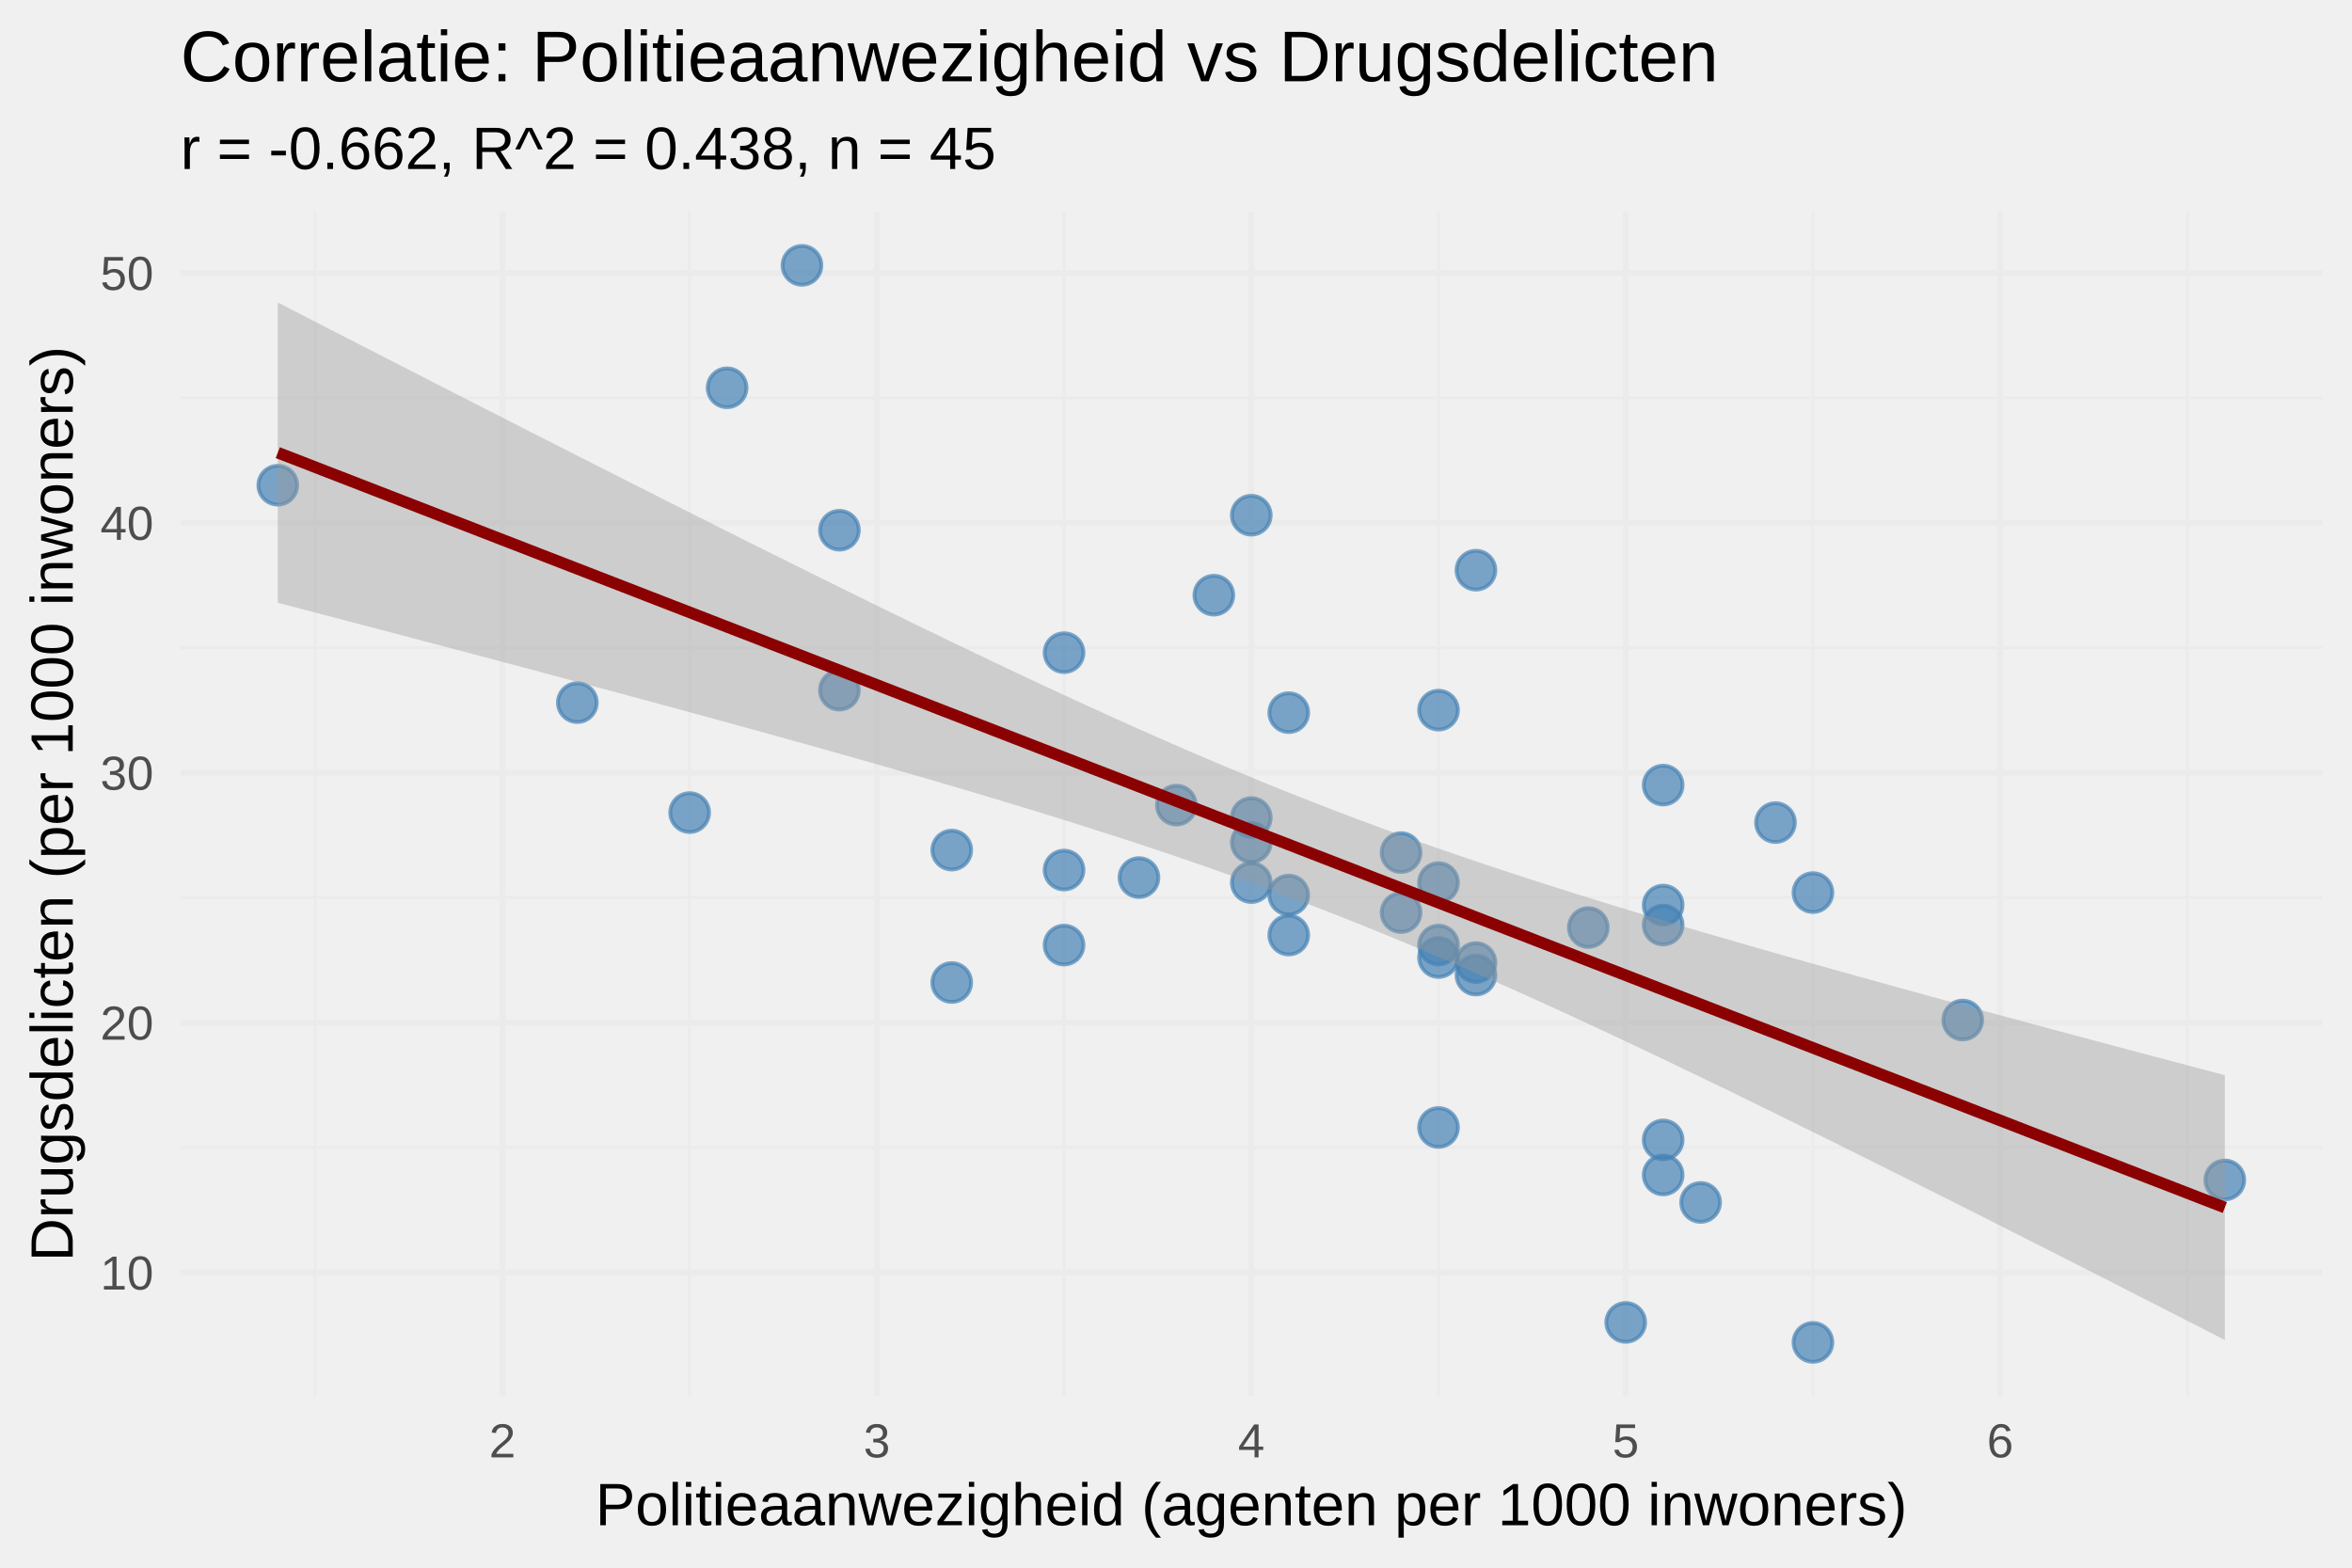
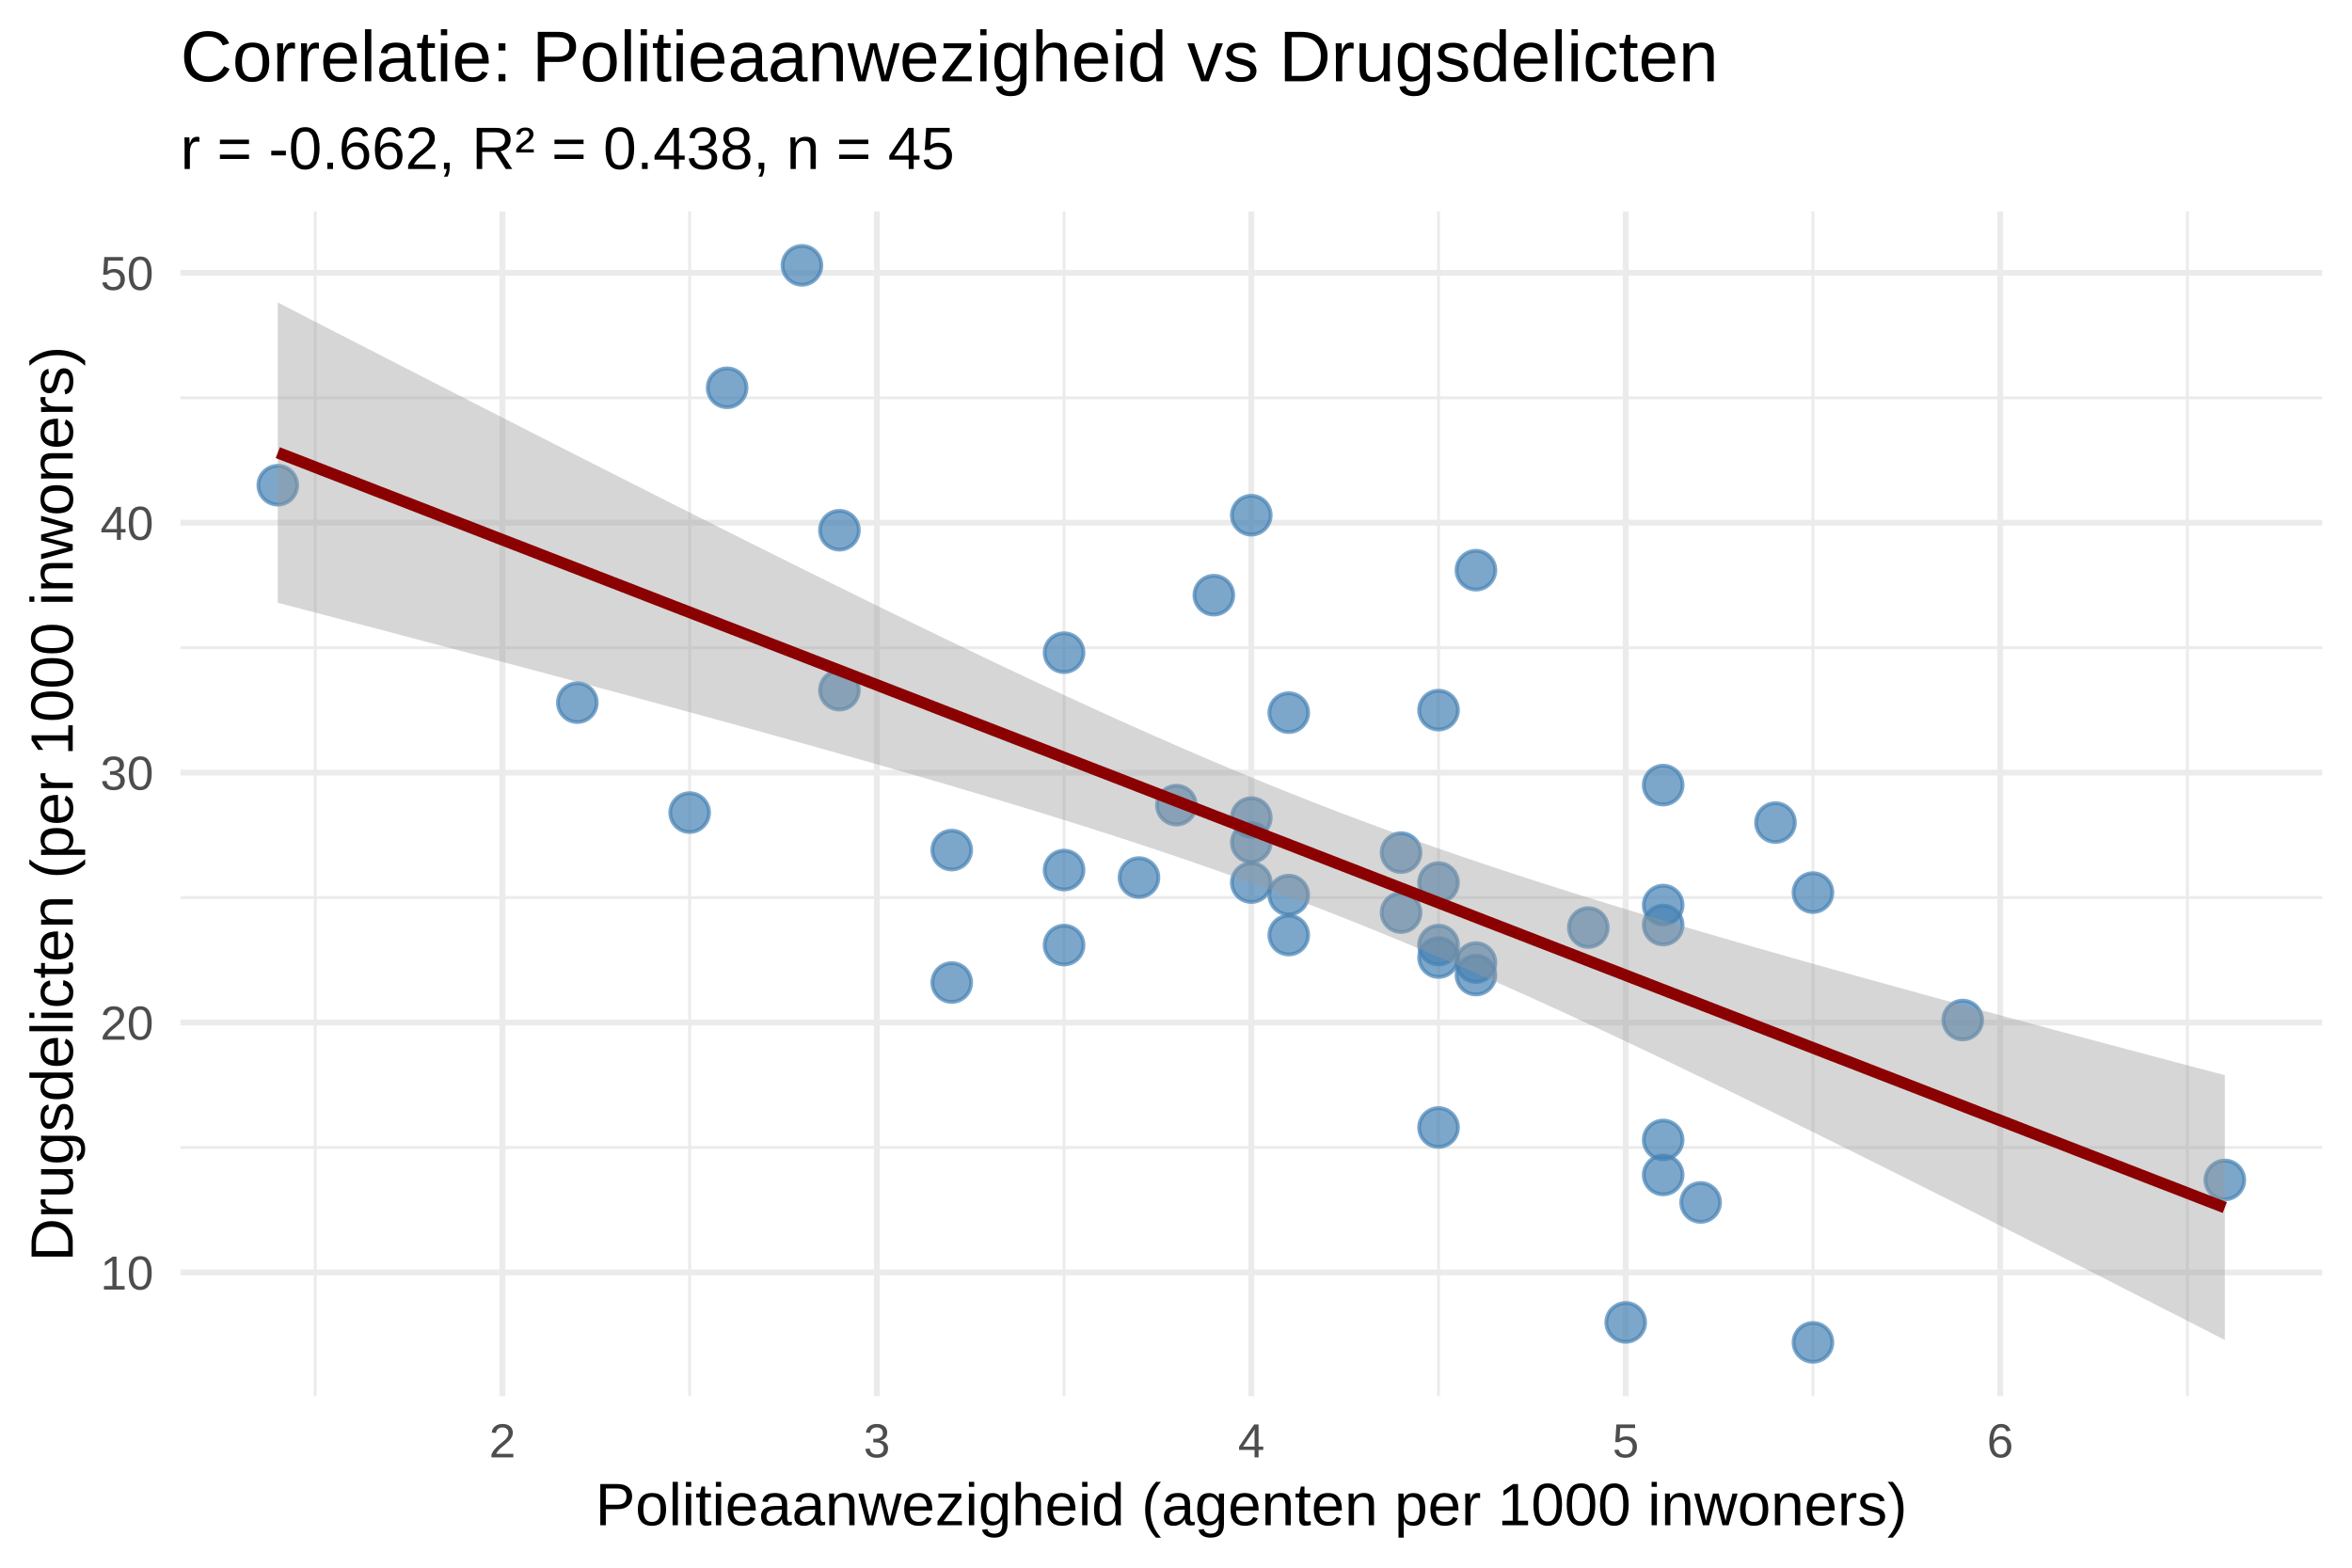
<svg xmlns="http://www.w3.org/2000/svg" class="svglite" width="432.00pt" height="288.00pt" viewBox="0 0 432.00 288.00">
  <defs>
    <style type="text/css">
    .svglite line, .svglite polyline, .svglite polygon, .svglite path, .svglite rect, .svglite circle {
      fill: none;
      stroke: #000000;
      stroke-linecap: round;
      stroke-linejoin: round;
      stroke-miterlimit: 10.00;
    }
    .svglite text {
      white-space: pre;
    }
  </style>
  </defs>
-   <rect width="100%" height="100%" style="stroke: none; fill: none;" />
+   <rect width="100%" height="100%" style="stroke: none; fill: #FFFFFF;" />
  <defs>
    <clipPath id="cpMC4wMHw0MzIuMDB8MC4wMHwyODguMDA=">
      <rect x="0.00" y="0.00" width="432.00" height="288.00" />
    </clipPath>
  </defs>
  <g clip-path="url(#cpMC4wMHw0MzIuMDB8MC4wMHwyODguMDA=)">
- </g>
+     <rect x="0.00" y="0.00" width="432.00" height="288.00" style="stroke-width: 1.07; stroke: none; fill: #FFFFFF;" />
+   </g>
  <defs>
    <clipPath id="cpMzMuMTR8NDI2LjUyfDM4Ljg1fDI1Ni41MA==">
      <rect x="33.14" y="38.85" width="393.38" height="217.65" />
    </clipPath>
  </defs>
  <g clip-path="url(#cpMzMuMTR8NDI2LjUyfDM4Ljg1fDI1Ni41MA==)">
+     <rect x="33.14" y="38.85" width="393.38" height="217.65" style="stroke-width: 1.07; stroke: none; fill: #FFFFFF;" />
    <polyline points="33.14,210.80 426.52,210.80 " style="stroke-width: 0.53; stroke: #EBEBEB; stroke-linecap: butt;" />
    <polyline points="33.14,164.89 426.52,164.89 " style="stroke-width: 0.53; stroke: #EBEBEB; stroke-linecap: butt;" />
    <polyline points="33.14,118.99 426.52,118.99 " style="stroke-width: 0.53; stroke: #EBEBEB; stroke-linecap: butt;" />
    <polyline points="33.14,73.08 426.52,73.08 " style="stroke-width: 0.53; stroke: #EBEBEB; stroke-linecap: butt;" />
    <polyline points="57.90,256.50 57.90,38.85 " style="stroke-width: 0.53; stroke: #EBEBEB; stroke-linecap: butt;" />
    <polyline points="126.67,256.50 126.67,38.85 " style="stroke-width: 0.53; stroke: #EBEBEB; stroke-linecap: butt;" />
    <polyline points="195.44,256.50 195.44,38.85 " style="stroke-width: 0.53; stroke: #EBEBEB; stroke-linecap: butt;" />
    <polyline points="264.22,256.50 264.22,38.85 " style="stroke-width: 0.53; stroke: #EBEBEB; stroke-linecap: butt;" />
    <polyline points="332.99,256.50 332.99,38.85 " style="stroke-width: 0.53; stroke: #EBEBEB; stroke-linecap: butt;" />
    <polyline points="401.76,256.50 401.76,38.85 " style="stroke-width: 0.53; stroke: #EBEBEB; stroke-linecap: butt;" />
    <polyline points="33.14,233.76 426.52,233.76 " style="stroke-width: 1.07; stroke: #EBEBEB; stroke-linecap: butt;" />
    <polyline points="33.14,187.85 426.52,187.85 " style="stroke-width: 1.07; stroke: #EBEBEB; stroke-linecap: butt;" />
    <polyline points="33.14,141.94 426.52,141.94 " style="stroke-width: 1.07; stroke: #EBEBEB; stroke-linecap: butt;" />
    <polyline points="33.14,96.03 426.52,96.03 " style="stroke-width: 1.07; stroke: #EBEBEB; stroke-linecap: butt;" />
    <polyline points="33.14,50.12 426.52,50.12 " style="stroke-width: 1.07; stroke: #EBEBEB; stroke-linecap: butt;" />
    <polyline points="92.28,256.50 92.28,38.85 " style="stroke-width: 1.07; stroke: #EBEBEB; stroke-linecap: butt;" />
    <polyline points="161.06,256.50 161.06,38.85 " style="stroke-width: 1.07; stroke: #EBEBEB; stroke-linecap: butt;" />
    <polyline points="229.83,256.50 229.83,38.85 " style="stroke-width: 1.07; stroke: #EBEBEB; stroke-linecap: butt;" />
    <polyline points="298.60,256.50 298.60,38.85 " style="stroke-width: 1.07; stroke: #EBEBEB; stroke-linecap: butt;" />
    <polyline points="367.38,256.50 367.38,38.85 " style="stroke-width: 1.07; stroke: #EBEBEB; stroke-linecap: butt;" />
    <circle cx="174.81" cy="180.50" r="3.56" style="stroke-width: 0.71; stroke: #4682B4; stroke-opacity: 0.70; fill: #4682B4; fill-opacity: 0.70;" />
    <circle cx="312.36" cy="220.90" r="3.56" style="stroke-width: 0.71; stroke: #4682B4; stroke-opacity: 0.70; fill: #4682B4; fill-opacity: 0.70;" />
    <circle cx="271.09" cy="176.83" r="3.56" style="stroke-width: 0.71; stroke: #4682B4; stroke-opacity: 0.70; fill: #4682B4; fill-opacity: 0.70;" />
    <circle cx="229.83" cy="150.20" r="3.56" style="stroke-width: 0.71; stroke: #4682B4; stroke-opacity: 0.70; fill: #4682B4; fill-opacity: 0.70;" />
    <circle cx="305.48" cy="215.85" r="3.56" style="stroke-width: 0.71; stroke: #4682B4; stroke-opacity: 0.70; fill: #4682B4; fill-opacity: 0.70;" />
    <circle cx="271.09" cy="104.75" r="3.56" style="stroke-width: 0.71; stroke: #4682B4; stroke-opacity: 0.70; fill: #4682B4; fill-opacity: 0.70;" />
    <circle cx="209.20" cy="161.22" r="3.56" style="stroke-width: 0.71; stroke: #4682B4; stroke-opacity: 0.70; fill: #4682B4; fill-opacity: 0.70;" />
    <circle cx="264.22" cy="173.62" r="3.56" style="stroke-width: 0.71; stroke: #4682B4; stroke-opacity: 0.70; fill: #4682B4; fill-opacity: 0.70;" />
    <circle cx="291.73" cy="170.40" r="3.56" style="stroke-width: 0.71; stroke: #4682B4; stroke-opacity: 0.70; fill: #4682B4; fill-opacity: 0.70;" />
    <circle cx="271.09" cy="179.13" r="3.56" style="stroke-width: 0.71; stroke: #4682B4; stroke-opacity: 0.70; fill: #4682B4; fill-opacity: 0.70;" />
    <circle cx="195.44" cy="159.84" r="3.56" style="stroke-width: 0.71; stroke: #4682B4; stroke-opacity: 0.70; fill: #4682B4; fill-opacity: 0.70;" />
    <circle cx="305.48" cy="166.27" r="3.56" style="stroke-width: 0.71; stroke: #4682B4; stroke-opacity: 0.70; fill: #4682B4; fill-opacity: 0.70;" />
    <circle cx="332.99" cy="163.98" r="3.56" style="stroke-width: 0.71; stroke: #4682B4; stroke-opacity: 0.70; fill: #4682B4; fill-opacity: 0.70;" />
    <circle cx="264.22" cy="175.91" r="3.56" style="stroke-width: 0.71; stroke: #4682B4; stroke-opacity: 0.70; fill: #4682B4; fill-opacity: 0.70;" />
    <circle cx="257.34" cy="156.63" r="3.56" style="stroke-width: 0.71; stroke: #4682B4; stroke-opacity: 0.70; fill: #4682B4; fill-opacity: 0.70;" />
    <circle cx="236.71" cy="164.43" r="3.56" style="stroke-width: 0.71; stroke: #4682B4; stroke-opacity: 0.70; fill: #4682B4; fill-opacity: 0.70;" />
    <circle cx="408.64" cy="216.77" r="3.56" style="stroke-width: 0.71; stroke: #4682B4; stroke-opacity: 0.70; fill: #4682B4; fill-opacity: 0.70;" />
    <circle cx="264.22" cy="207.13" r="3.56" style="stroke-width: 0.71; stroke: #4682B4; stroke-opacity: 0.70; fill: #4682B4; fill-opacity: 0.70;" />
    <circle cx="229.83" cy="94.65" r="3.56" style="stroke-width: 0.71; stroke: #4682B4; stroke-opacity: 0.70; fill: #4682B4; fill-opacity: 0.70;" />
    <circle cx="51.02" cy="89.14" r="3.56" style="stroke-width: 0.71; stroke: #4682B4; stroke-opacity: 0.70; fill: #4682B4; fill-opacity: 0.70;" />
    <circle cx="126.67" cy="149.28" r="3.56" style="stroke-width: 0.71; stroke: #4682B4; stroke-opacity: 0.70; fill: #4682B4; fill-opacity: 0.70;" />
    <circle cx="236.71" cy="171.78" r="3.56" style="stroke-width: 0.71; stroke: #4682B4; stroke-opacity: 0.70; fill: #4682B4; fill-opacity: 0.70;" />
    <circle cx="257.34" cy="167.65" r="3.56" style="stroke-width: 0.71; stroke: #4682B4; stroke-opacity: 0.70; fill: #4682B4; fill-opacity: 0.70;" />
    <circle cx="264.22" cy="130.46" r="3.56" style="stroke-width: 0.71; stroke: #4682B4; stroke-opacity: 0.70; fill: #4682B4; fill-opacity: 0.70;" />
    <circle cx="305.48" cy="169.94" r="3.56" style="stroke-width: 0.71; stroke: #4682B4; stroke-opacity: 0.70; fill: #4682B4; fill-opacity: 0.70;" />
    <circle cx="229.83" cy="154.79" r="3.56" style="stroke-width: 0.71; stroke: #4682B4; stroke-opacity: 0.70; fill: #4682B4; fill-opacity: 0.70;" />
    <circle cx="332.99" cy="246.61" r="3.56" style="stroke-width: 0.71; stroke: #4682B4; stroke-opacity: 0.70; fill: #4682B4; fill-opacity: 0.70;" />
    <circle cx="174.81" cy="156.17" r="3.56" style="stroke-width: 0.71; stroke: #4682B4; stroke-opacity: 0.70; fill: #4682B4; fill-opacity: 0.70;" />
    <circle cx="154.18" cy="126.79" r="3.56" style="stroke-width: 0.71; stroke: #4682B4; stroke-opacity: 0.70; fill: #4682B4; fill-opacity: 0.70;" />
    <circle cx="147.30" cy="48.75" r="3.56" style="stroke-width: 0.71; stroke: #4682B4; stroke-opacity: 0.70; fill: #4682B4; fill-opacity: 0.70;" />
    <circle cx="298.60" cy="242.94" r="3.56" style="stroke-width: 0.71; stroke: #4682B4; stroke-opacity: 0.70; fill: #4682B4; fill-opacity: 0.70;" />
    <circle cx="236.71" cy="130.92" r="3.56" style="stroke-width: 0.71; stroke: #4682B4; stroke-opacity: 0.70; fill: #4682B4; fill-opacity: 0.70;" />
    <circle cx="305.48" cy="209.42" r="3.56" style="stroke-width: 0.71; stroke: #4682B4; stroke-opacity: 0.70; fill: #4682B4; fill-opacity: 0.70;" />
    <circle cx="222.95" cy="109.34" r="3.56" style="stroke-width: 0.71; stroke: #4682B4; stroke-opacity: 0.70; fill: #4682B4; fill-opacity: 0.70;" />
    <circle cx="195.44" cy="173.62" r="3.56" style="stroke-width: 0.71; stroke: #4682B4; stroke-opacity: 0.70; fill: #4682B4; fill-opacity: 0.70;" />
    <circle cx="216.07" cy="147.91" r="3.56" style="stroke-width: 0.71; stroke: #4682B4; stroke-opacity: 0.70; fill: #4682B4; fill-opacity: 0.70;" />
    <circle cx="106.04" cy="129.08" r="3.56" style="stroke-width: 0.71; stroke: #4682B4; stroke-opacity: 0.70; fill: #4682B4; fill-opacity: 0.70;" />
    <circle cx="154.18" cy="97.41" r="3.56" style="stroke-width: 0.71; stroke: #4682B4; stroke-opacity: 0.70; fill: #4682B4; fill-opacity: 0.70;" />
    <circle cx="133.55" cy="71.24" r="3.56" style="stroke-width: 0.71; stroke: #4682B4; stroke-opacity: 0.70; fill: #4682B4; fill-opacity: 0.70;" />
    <circle cx="326.11" cy="151.12" r="3.56" style="stroke-width: 0.71; stroke: #4682B4; stroke-opacity: 0.70; fill: #4682B4; fill-opacity: 0.70;" />
    <circle cx="195.44" cy="119.90" r="3.56" style="stroke-width: 0.71; stroke: #4682B4; stroke-opacity: 0.70; fill: #4682B4; fill-opacity: 0.70;" />
    <circle cx="305.48" cy="144.23" r="3.56" style="stroke-width: 0.71; stroke: #4682B4; stroke-opacity: 0.70; fill: #4682B4; fill-opacity: 0.70;" />
    <circle cx="360.50" cy="187.39" r="3.56" style="stroke-width: 0.71; stroke: #4682B4; stroke-opacity: 0.70; fill: #4682B4; fill-opacity: 0.70;" />
    <circle cx="229.83" cy="162.14" r="3.56" style="stroke-width: 0.71; stroke: #4682B4; stroke-opacity: 0.70; fill: #4682B4; fill-opacity: 0.70;" />
    <circle cx="264.22" cy="162.14" r="3.56" style="stroke-width: 0.71; stroke: #4682B4; stroke-opacity: 0.70; fill: #4682B4; fill-opacity: 0.70;" />
    <polygon points="51.02,55.57 55.55,57.90 60.07,60.23 64.60,62.55 69.13,64.87 73.65,67.19 78.18,69.51 82.71,71.83 87.23,74.14 91.76,76.45 96.29,78.76 100.81,81.06 105.34,83.36 109.87,85.66 114.39,87.95 118.92,90.24 123.45,92.53 127.98,94.81 132.50,97.08 137.03,99.35 141.56,101.61 146.08,103.86 150.61,106.10 155.14,108.34 159.66,110.57 164.19,112.78 168.72,114.99 173.24,117.18 177.77,119.35 182.30,121.52 186.82,123.66 191.35,125.79 195.88,127.89 200.40,129.97 204.93,132.03 209.46,134.06 213.99,136.06 218.51,138.03 223.04,139.97 227.57,141.87 232.09,143.74 236.62,145.57 241.15,147.36 245.67,149.11 250.20,150.82 254.73,152.49 259.25,154.13 263.78,155.73 268.31,157.29 272.83,158.82 277.36,160.32 281.89,161.80 286.41,163.24 290.94,164.67 295.47,166.07 300.00,167.45 304.52,168.81 309.05,170.16 313.58,171.49 318.10,172.80 322.63,174.11 327.16,175.40 331.68,176.68 336.21,177.95 340.74,179.22 345.26,180.47 349.79,181.72 354.32,182.97 358.84,184.20 363.37,185.43 367.90,186.66 372.42,187.88 376.95,189.10 381.48,190.31 386.01,191.52 390.53,192.73 395.06,193.93 399.59,195.13 404.11,196.33 408.64,197.52 408.64,246.17 404.11,243.85 399.59,241.54 395.06,239.23 390.53,236.92 386.01,234.61 381.48,232.31 376.95,230.01 372.42,227.72 367.90,225.43 363.37,223.14 358.84,220.86 354.32,218.59 349.79,216.32 345.26,214.06 340.74,211.80 336.21,209.56 331.68,207.32 327.16,205.09 322.63,202.87 318.10,200.66 313.58,198.47 309.05,196.29 304.52,194.12 300.00,191.97 295.47,189.84 290.94,187.73 286.41,185.64 281.89,183.58 277.36,181.54 272.83,179.53 268.31,177.55 263.78,175.61 259.25,173.70 254.73,171.82 250.20,169.98 245.67,168.18 241.15,166.42 236.62,164.70 232.09,163.02 227.57,161.37 223.04,159.76 218.51,158.19 213.99,156.65 209.46,155.14 204.93,153.66 200.40,152.21 195.88,150.78 191.35,149.37 186.82,147.99 182.30,146.62 177.77,145.27 173.24,143.93 168.72,142.62 164.19,141.31 159.66,140.01 155.14,138.73 150.61,137.45 146.08,136.19 141.56,134.93 137.03,133.68 132.50,132.43 127.98,131.20 123.45,129.96 118.92,128.74 114.39,127.51 109.87,126.30 105.34,125.08 100.81,123.87 96.29,122.66 91.76,121.46 87.23,120.26 82.71,119.06 78.18,117.87 73.65,116.67 69.13,115.48 64.60,114.29 60.07,113.11 55.55,111.92 51.02,110.74 " style="stroke-width: 0.00; stroke: none; stroke-linecap: butt; fill: #999999; fill-opacity: 0.40;" />
    <polyline points="51.02,55.57 55.55,57.90 60.07,60.23 64.60,62.55 69.13,64.87 73.65,67.19 78.18,69.51 82.71,71.83 87.23,74.14 91.76,76.45 96.29,78.76 100.81,81.06 105.34,83.36 109.87,85.66 114.39,87.95 118.92,90.24 123.45,92.53 127.98,94.81 132.50,97.08 137.03,99.35 141.56,101.61 146.08,103.86 150.61,106.10 155.14,108.34 159.66,110.57 164.19,112.78 168.72,114.99 173.24,117.18 177.77,119.35 182.30,121.52 186.82,123.66 191.35,125.79 195.88,127.89 200.40,129.97 204.93,132.03 209.46,134.06 213.99,136.06 218.51,138.03 223.04,139.97 227.57,141.87 232.09,143.74 236.62,145.57 241.15,147.36 245.67,149.11 250.20,150.82 254.73,152.49 259.25,154.13 263.78,155.73 268.31,157.29 272.83,158.82 277.36,160.32 281.89,161.80 286.41,163.24 290.94,164.67 295.47,166.07 300.00,167.45 304.52,168.81 309.05,170.16 313.58,171.49 318.10,172.80 322.63,174.11 327.16,175.40 331.68,176.68 336.21,177.95 340.74,179.22 345.26,180.47 349.79,181.72 354.32,182.97 358.84,184.20 363.37,185.43 367.90,186.66 372.42,187.88 376.95,189.10 381.48,190.31 386.01,191.52 390.53,192.73 395.06,193.93 399.59,195.13 404.11,196.33 408.64,197.52 " style="stroke-width: 2.13; stroke: none; stroke-linecap: butt;" />
    <polyline points="408.64,246.17 404.11,243.85 399.59,241.54 395.06,239.23 390.53,236.92 386.01,234.61 381.48,232.31 376.95,230.01 372.42,227.72 367.90,225.43 363.37,223.14 358.84,220.86 354.32,218.59 349.79,216.32 345.26,214.06 340.74,211.80 336.21,209.56 331.68,207.32 327.16,205.09 322.63,202.87 318.10,200.66 313.58,198.47 309.05,196.29 304.52,194.12 300.00,191.97 295.47,189.84 290.94,187.73 286.41,185.64 281.89,183.58 277.36,181.54 272.83,179.53 268.31,177.55 263.78,175.61 259.25,173.70 254.73,171.82 250.20,169.98 245.67,168.18 241.15,166.42 236.62,164.70 232.09,163.02 227.57,161.37 223.04,159.76 218.51,158.19 213.99,156.65 209.46,155.14 204.93,153.66 200.40,152.21 195.88,150.78 191.35,149.37 186.82,147.99 182.30,146.62 177.77,145.27 173.24,143.93 168.72,142.62 164.19,141.31 159.66,140.01 155.14,138.73 150.61,137.45 146.08,136.19 141.56,134.93 137.03,133.68 132.50,132.43 127.98,131.20 123.45,129.96 118.92,128.74 114.39,127.51 109.87,126.30 105.34,125.08 100.81,123.87 96.29,122.66 91.76,121.46 87.23,120.26 82.71,119.06 78.18,117.87 73.65,116.67 69.13,115.48 64.60,114.29 60.07,113.11 55.55,111.92 51.02,110.74 " style="stroke-width: 2.13; stroke: none; stroke-linecap: butt;" />
    <polyline points="51.02,83.16 55.55,84.91 60.07,86.67 64.60,88.42 69.13,90.18 73.65,91.93 78.18,93.69 82.71,95.45 87.23,97.20 91.76,98.96 96.29,100.71 100.81,102.47 105.34,104.22 109.87,105.98 114.39,107.73 118.92,109.49 123.45,111.25 127.98,113.00 132.50,114.76 137.03,116.51 141.56,118.27 146.08,120.02 150.61,121.78 155.14,123.53 159.66,125.29 164.19,127.05 168.72,128.80 173.24,130.56 177.77,132.31 182.30,134.07 186.82,135.82 191.35,137.58 195.88,139.33 200.40,141.09 204.93,142.84 209.46,144.60 213.99,146.36 218.51,148.11 223.04,149.87 227.57,151.62 232.09,153.38 236.62,155.13 241.15,156.89 245.67,158.64 250.20,160.40 254.73,162.16 259.25,163.91 263.78,165.67 268.31,167.42 272.83,169.18 277.36,170.93 281.89,172.69 286.41,174.44 290.94,176.20 295.47,177.96 300.00,179.71 304.52,181.47 309.05,183.22 313.58,184.98 318.10,186.73 322.63,188.49 327.16,190.24 331.68,192.00 336.21,193.76 340.74,195.51 345.26,197.27 349.79,199.02 354.32,200.78 358.84,202.53 363.37,204.29 367.90,206.04 372.42,207.80 376.95,209.55 381.48,211.31 386.01,213.07 390.53,214.82 395.06,216.58 399.59,218.33 404.11,220.09 408.64,221.84 " style="stroke-width: 2.13; stroke: #8B0000; stroke-linecap: butt;" />
  </g>
  <g clip-path="url(#cpMC4wMHw0MzIuMDB8MC4wMHwyODguMDA=)">
    <text x="28.21" y="236.91" text-anchor="end" style="font-size: 8.80px;fill: #4D4D4D; font-family: &quot;Arial&quot;;" textLength="9.79px" lengthAdjust="spacingAndGlyphs">10</text>
    <text x="28.21" y="191.00" text-anchor="end" style="font-size: 8.80px;fill: #4D4D4D; font-family: &quot;Arial&quot;;" textLength="9.79px" lengthAdjust="spacingAndGlyphs">20</text>
    <text x="28.21" y="145.09" text-anchor="end" style="font-size: 8.80px;fill: #4D4D4D; font-family: &quot;Arial&quot;;" textLength="9.79px" lengthAdjust="spacingAndGlyphs">30</text>
    <text x="28.21" y="99.18" text-anchor="end" style="font-size: 8.80px;fill: #4D4D4D; font-family: &quot;Arial&quot;;" textLength="9.79px" lengthAdjust="spacingAndGlyphs">40</text>
    <text x="28.21" y="53.27" text-anchor="end" style="font-size: 8.80px;fill: #4D4D4D; font-family: &quot;Arial&quot;;" textLength="9.79px" lengthAdjust="spacingAndGlyphs">50</text>
    <text x="92.28" y="267.74" text-anchor="middle" style="font-size: 8.80px;fill: #4D4D4D; font-family: &quot;Arial&quot;;" textLength="4.90px" lengthAdjust="spacingAndGlyphs">2</text>
    <text x="161.06" y="267.74" text-anchor="middle" style="font-size: 8.80px;fill: #4D4D4D; font-family: &quot;Arial&quot;;" textLength="4.90px" lengthAdjust="spacingAndGlyphs">3</text>
    <text x="229.83" y="267.74" text-anchor="middle" style="font-size: 8.80px;fill: #4D4D4D; font-family: &quot;Arial&quot;;" textLength="4.90px" lengthAdjust="spacingAndGlyphs">4</text>
    <text x="298.60" y="267.74" text-anchor="middle" style="font-size: 8.80px;fill: #4D4D4D; font-family: &quot;Arial&quot;;" textLength="4.90px" lengthAdjust="spacingAndGlyphs">5</text>
    <text x="367.38" y="267.74" text-anchor="middle" style="font-size: 8.80px;fill: #4D4D4D; font-family: &quot;Arial&quot;;" textLength="4.90px" lengthAdjust="spacingAndGlyphs">6</text>
    <text x="229.83" y="280.20" text-anchor="middle" style="font-size: 11.00px; font-family: &quot;Arial&quot;;" textLength="241.01px" lengthAdjust="spacingAndGlyphs">Politieaanwezigheid (agenten per 1000 inwoners)</text>
    <text transform="translate(13.36,147.68) rotate(-90)" text-anchor="middle" style="font-size: 11.00px; font-family: &quot;Arial&quot;;" textLength="168.19px" lengthAdjust="spacingAndGlyphs">Drugsdelicten (per 1000 inwoners)</text>
-     <text x="33.14" y="31.05" style="font-size: 11.00px; font-family: &quot;Arial&quot;;" textLength="149.86px" lengthAdjust="spacingAndGlyphs">r = -0.662, R^2 = 0.438, n = 45</text>
+     <text x="33.14" y="31.05" style="font-size: 11.00px; font-family: &quot;Arial&quot;;" textLength="142.24px" lengthAdjust="spacingAndGlyphs">r = -0.662, R² = 0.438, n = 45</text>
    <text x="33.14" y="14.93" style="font-size: 13.20px; font-family: &quot;Arial&quot;;" textLength="282.29px" lengthAdjust="spacingAndGlyphs">Correlatie: Politieaanwezigheid vs Drugsdelicten</text>
  </g>
</svg>
